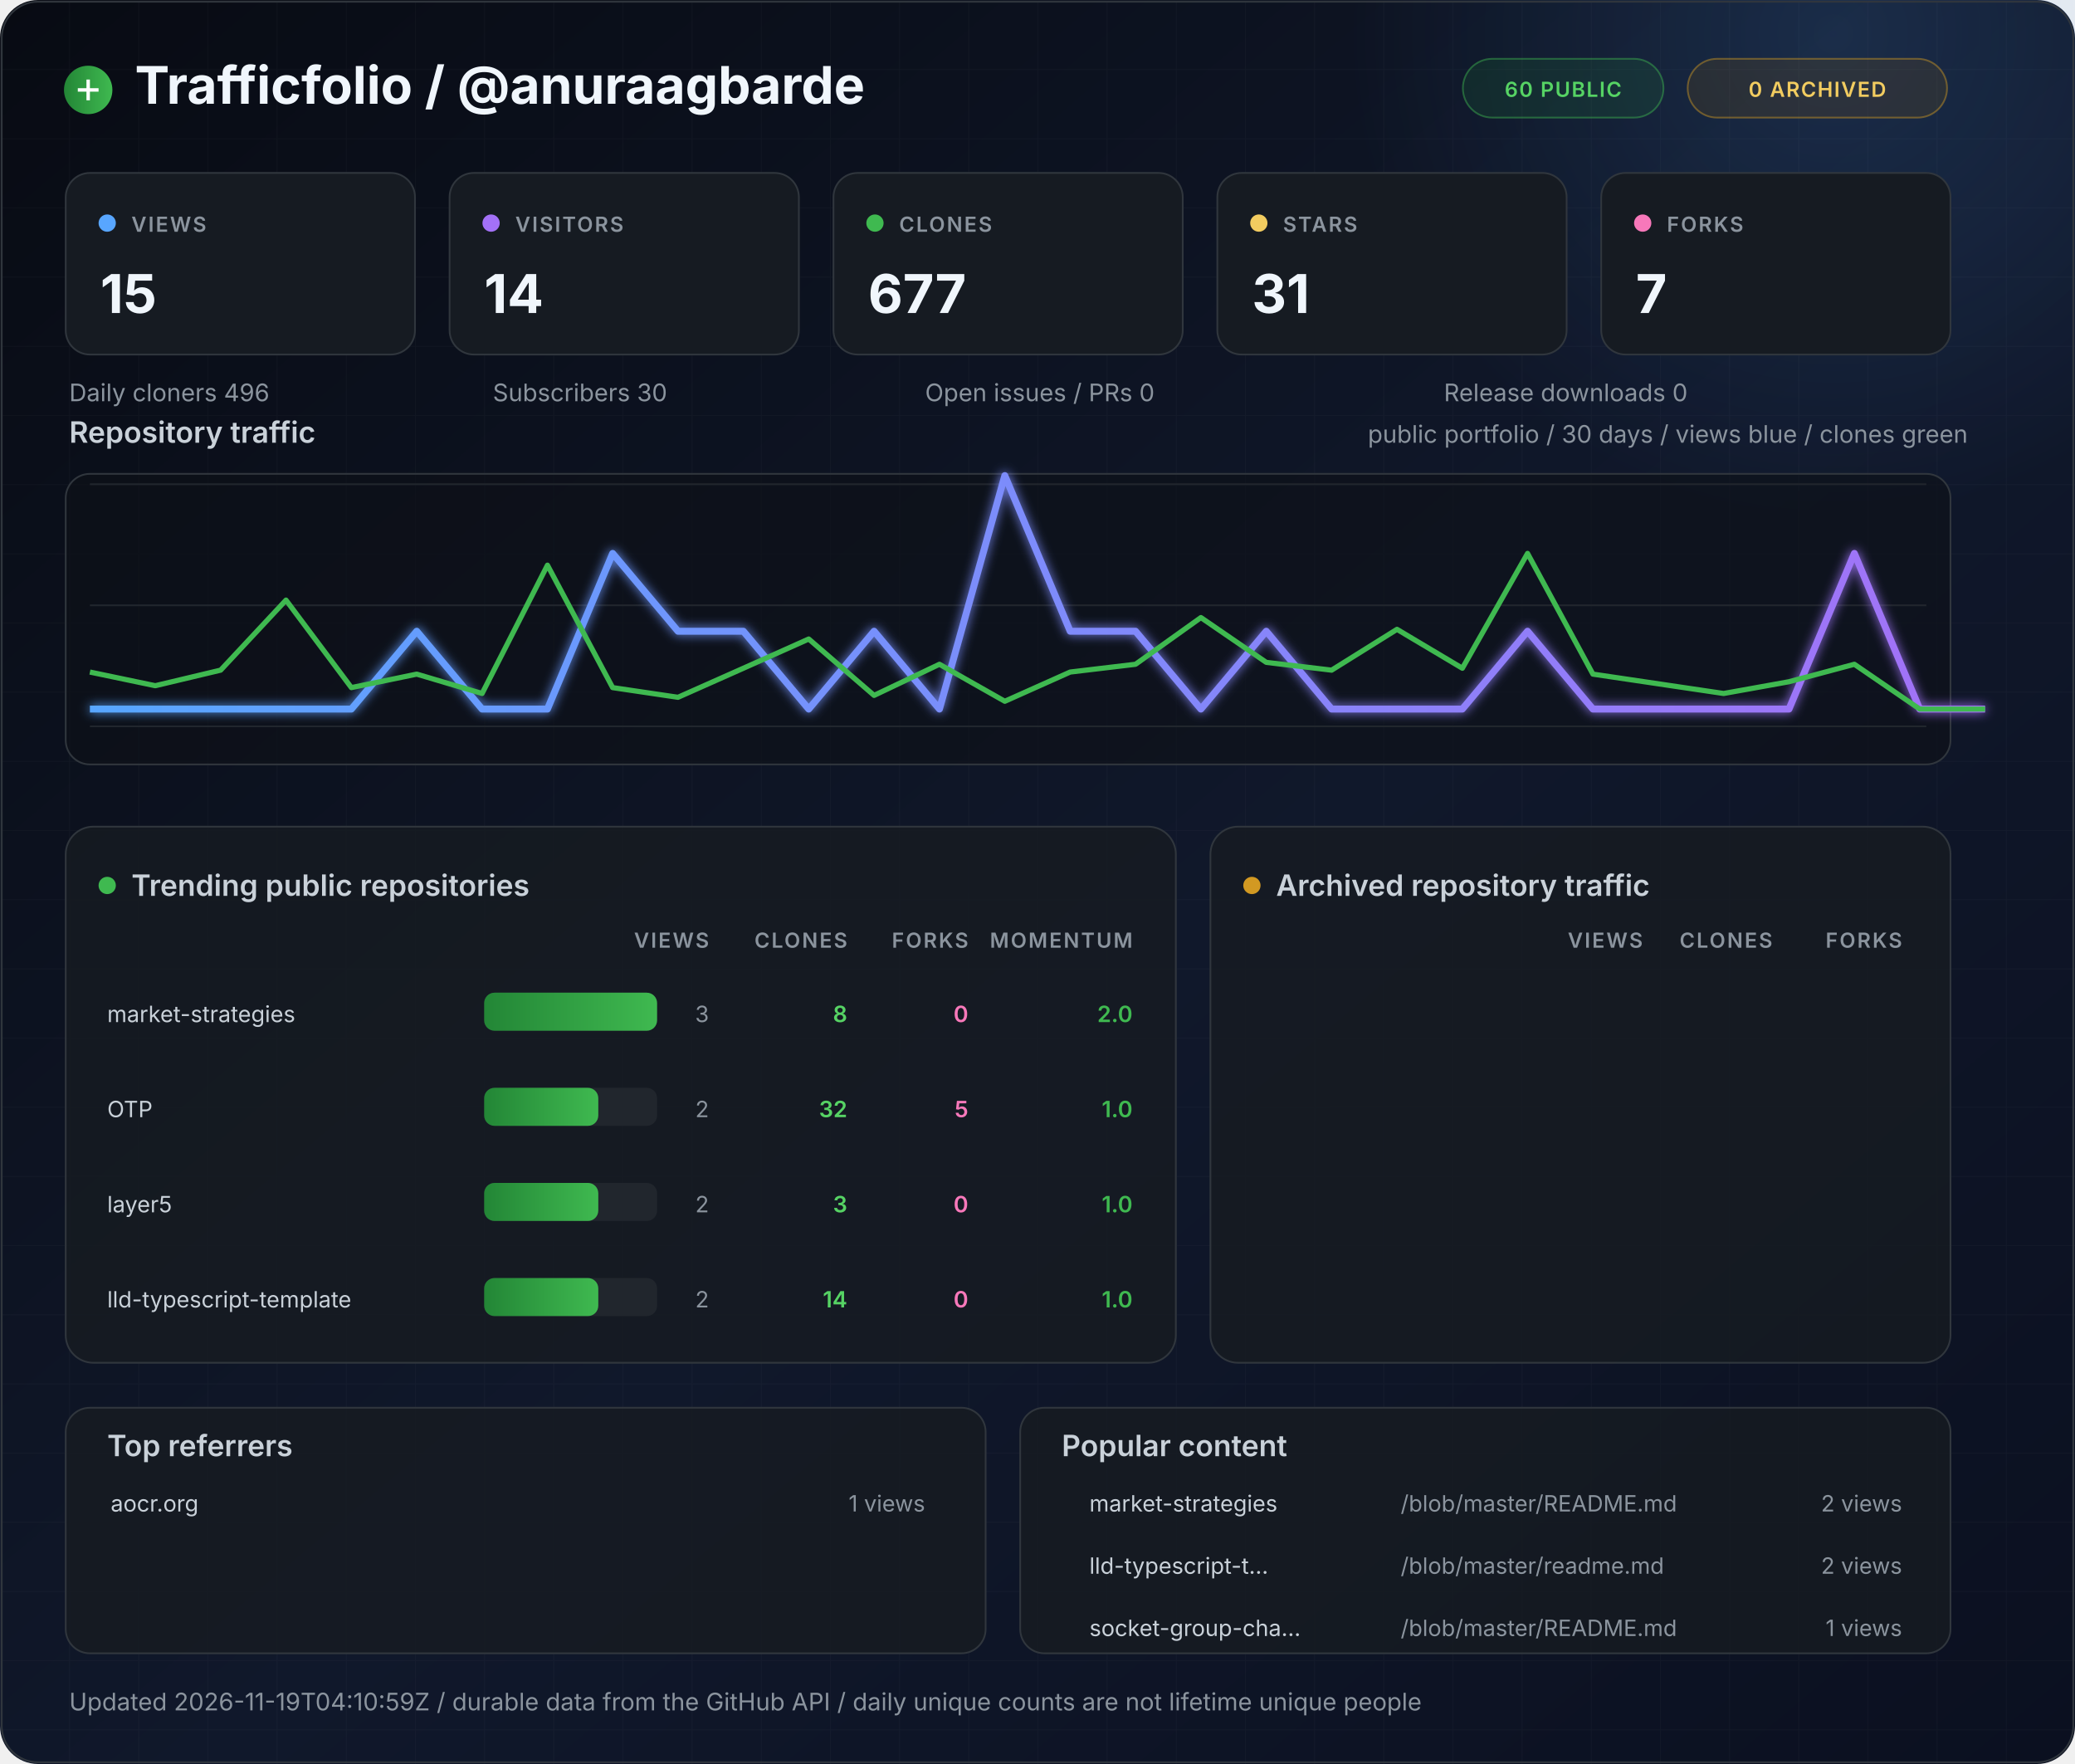
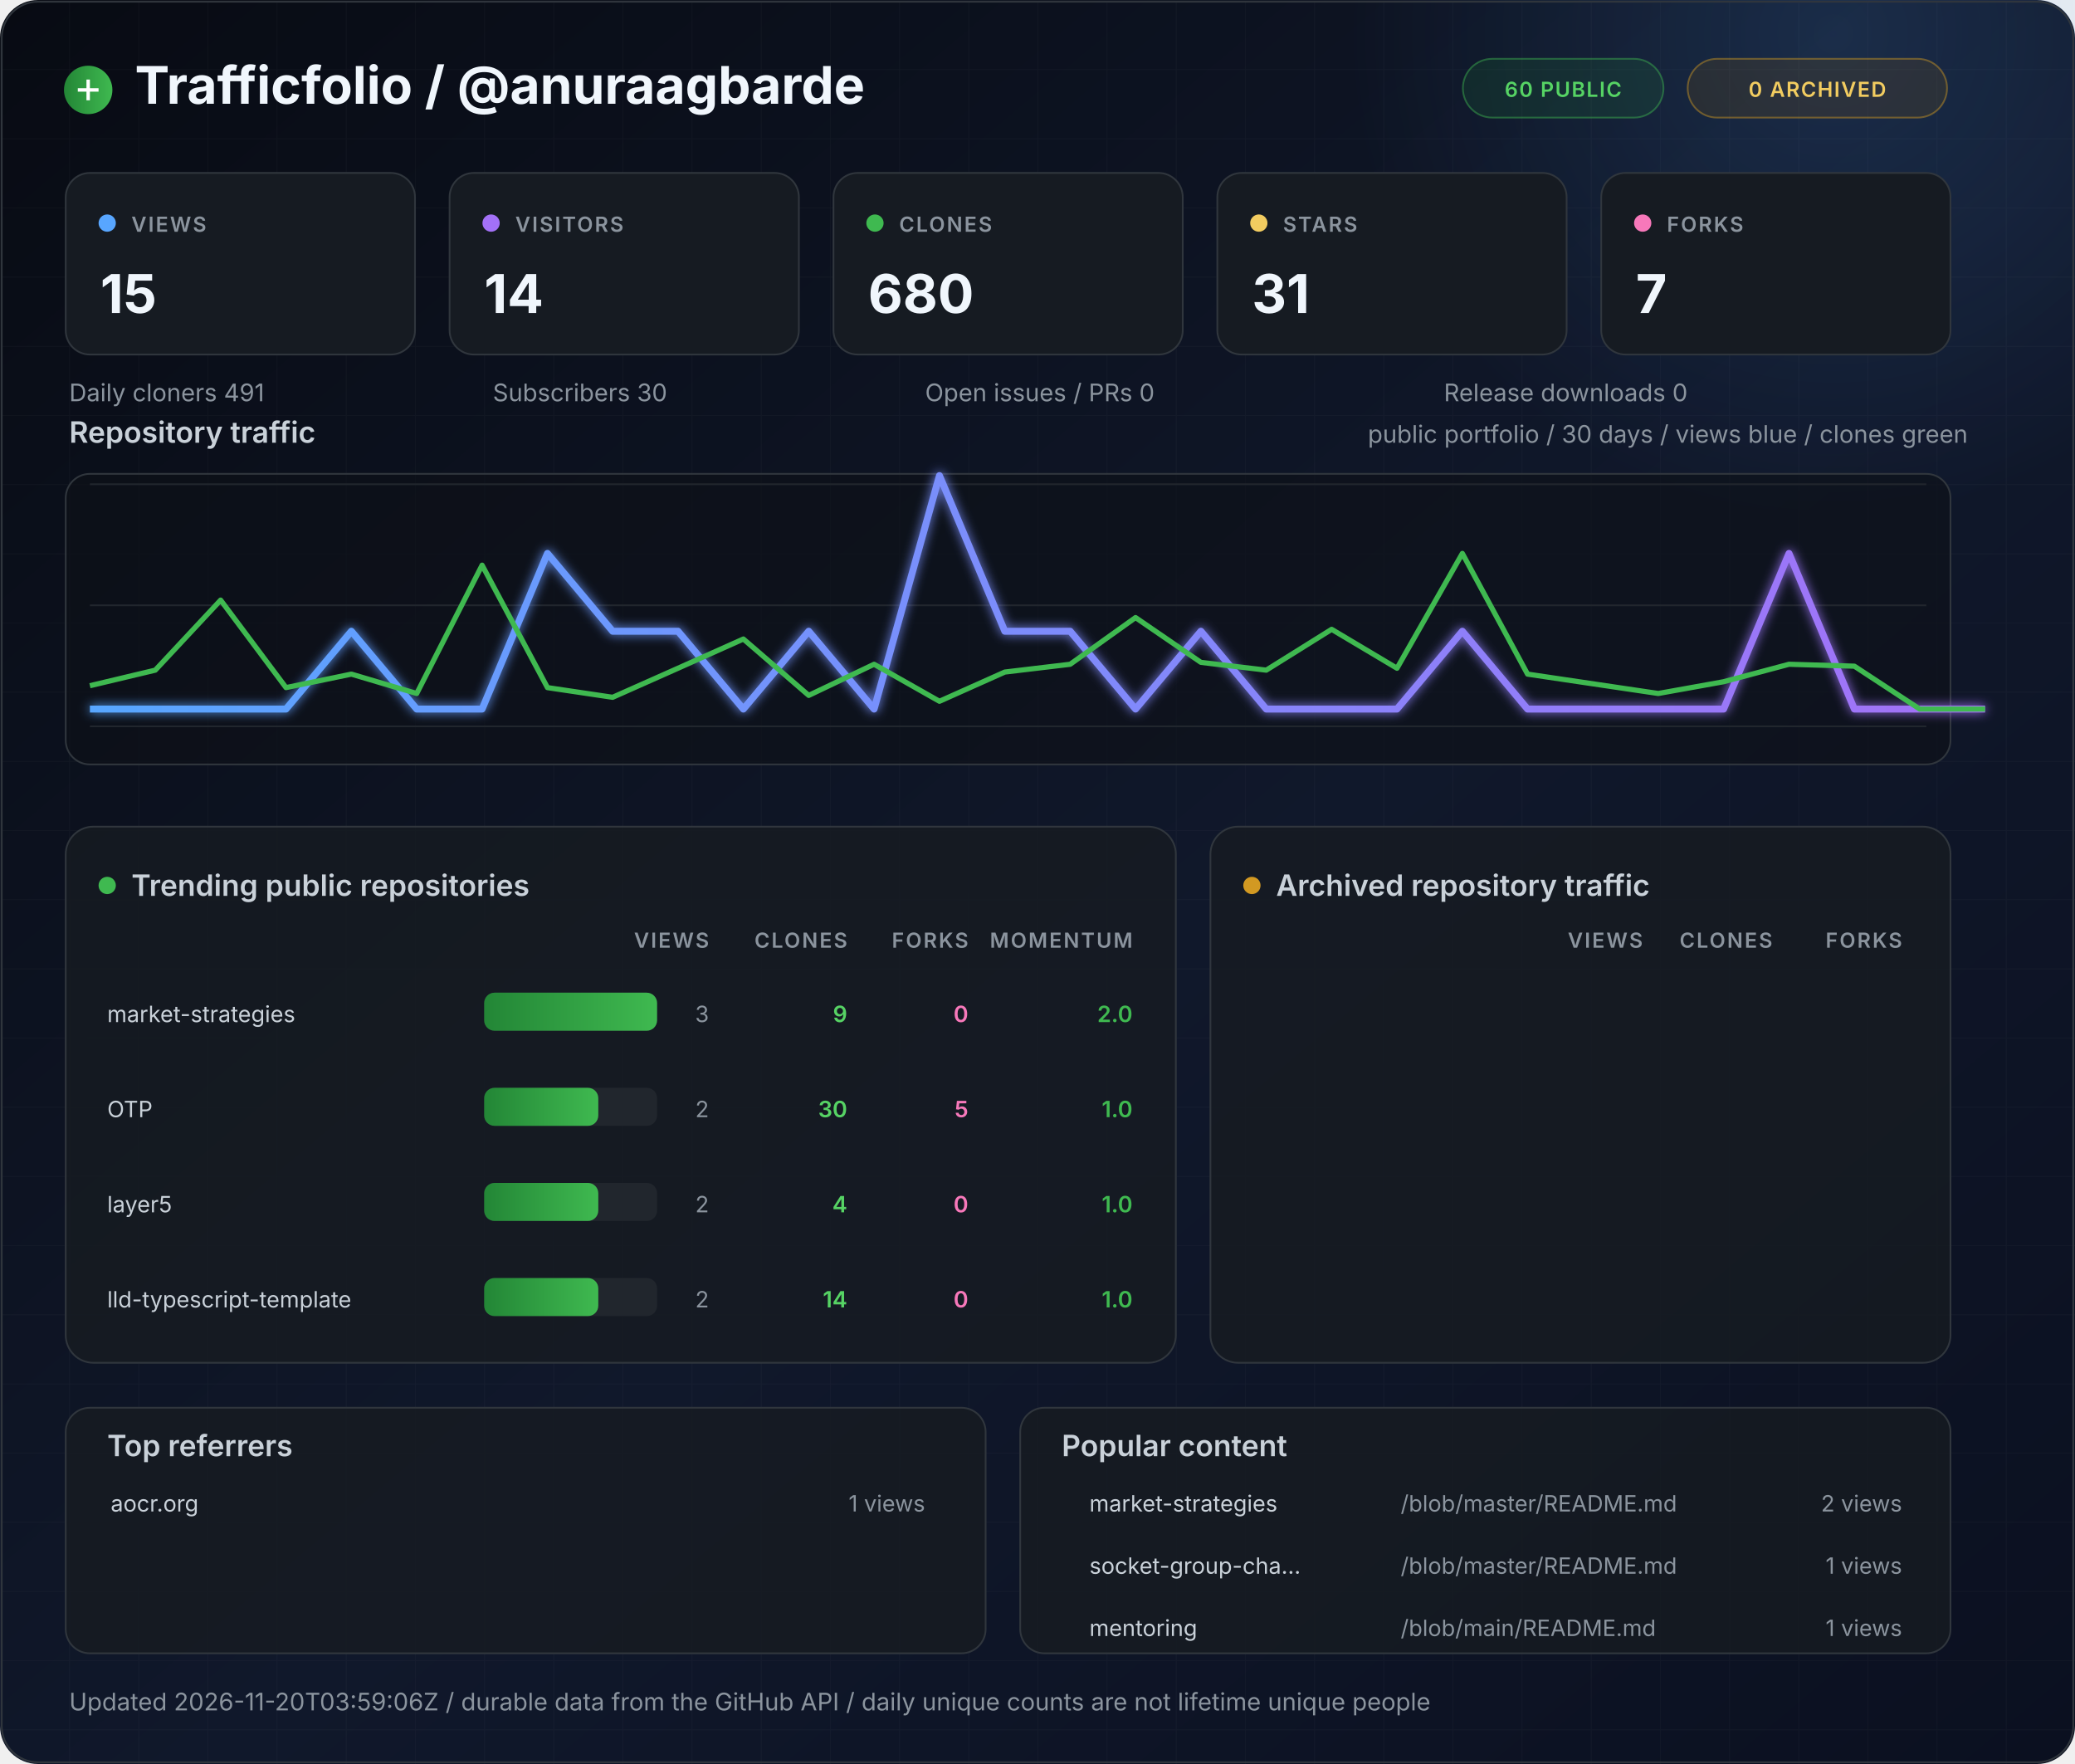
<svg xmlns="http://www.w3.org/2000/svg" width="1200" height="1020" viewBox="0 0 1200 1020" role="img" aria-label="Trafficfolio GitHub analytics dashboard for anuraagbarde">
  <defs>
    <linearGradient id="bg" x1="0" y1="0" x2="1" y2="1">
      <stop stop-color="#080b13" />
      <stop offset=".55" stop-color="#10182b" />
      <stop offset="1" stop-color="#0b1020" />
    </linearGradient>
    <linearGradient id="line" x1="0" y1="0" x2="1" y2="0">
      <stop stop-color="#58a6ff" />
      <stop offset="1" stop-color="#a371f7" />
    </linearGradient>
    <linearGradient id="bar" x1="0" y1="0" x2="1" y2="0">
      <stop stop-color="#238636" />
      <stop offset="1" stop-color="#3fb950" />
    </linearGradient>
    <linearGradient id="archiveBar" x1="0" y1="0" x2="1" y2="0">
      <stop stop-color="#9e6a03" />
      <stop offset="1" stop-color="#f2cc60" />
    </linearGradient>
    <radialGradient id="ambient">
      <stop stop-color="#58a6ff" stop-opacity=".16" />
      <stop offset="1" stop-color="#58a6ff" stop-opacity="0" />
    </radialGradient>
    <pattern id="grid" width="40" height="40" patternUnits="userSpaceOnUse">
      <path d="M40 0H0V40" fill="none" stroke="#ffffff" stroke-opacity=".025" />
    </pattern>
    <filter id="glow">
      <feGaussianBlur stdDeviation="3" result="b" />
      <feMerge>
        <feMergeNode in="b" />
        <feMergeNode in="SourceGraphic" />
      </feMerge>
    </filter>
    <style>
    .title{font:750 30px -apple-system,BlinkMacSystemFont,"Segoe UI",sans-serif;fill:#f0f6fc}
    .subtitle{font:14px -apple-system,BlinkMacSystemFont,"Segoe UI",sans-serif;fill:#8b949e}
    .label{font:600 12px -apple-system,BlinkMacSystemFont,"Segoe UI",sans-serif;fill:#8b949e;letter-spacing:1px}
    .metric{font:700 31px -apple-system,BlinkMacSystemFont,"Segoe UI",sans-serif;fill:#f0f6fc}
    .section{font:600 17px -apple-system,BlinkMacSystemFont,"Segoe UI",sans-serif;fill:#c9d1d9}
    .repo,.value,.trend,.archive,.clone,.fork{font:13px -apple-system,BlinkMacSystemFont,"Segoe UI",sans-serif;fill:#c9d1d9}
    .value{fill:#8b949e} .trend{fill:#3fb950;font-weight:600} .archive{fill:#d29922}
    .clone{fill:#56d364;font-weight:600} .fork{fill:#f778ba;font-weight:600}
    .pill{font:600 12px -apple-system,BlinkMacSystemFont,"Segoe UI",sans-serif;letter-spacing:.7px}
  </style>
  </defs>
  <rect width="1200" height="1020" rx="22" fill="url(#bg)" />
  <rect width="1200" height="1020" rx="22" fill="url(#grid)" />
  <circle cx="1060" cy="20" r="280" fill="url(#ambient)" />
  <rect x="1" y="1" width="1198" height="1018" rx="21" fill="none" stroke="#30363d" />
  <circle cx="51" cy="52" r="14" fill="url(#bar)" />
  <path d="M45 52h12M51 46v12" stroke="#fff" stroke-width="2" />
  <text x="78" y="60" class="title">Trafficfolio / @anuraagbarde</text>
  <rect x="846" y="34" width="116" height="34" rx="17" fill="#238636" fill-opacity=".16" stroke="#3fb950" stroke-opacity=".45" />
  <text x="904" y="56" text-anchor="middle" class="pill" fill="#56d364">60 PUBLIC</text>
  <rect x="976" y="34" width="150" height="34" rx="17" fill="#9e6a03" fill-opacity=".14" stroke="#d29922" stroke-opacity=".45" />
  <text x="1051" y="56" text-anchor="middle" class="pill" fill="#f2cc60">0 ARCHIVED</text>
  <rect x="38" y="100" width="202" height="105" rx="14" fill="#161b22" stroke="#30363d" />
  <circle cx="62" cy="129" r="5" fill="#58a6ff" />
  <text x="76" y="134" class="label">VIEWS</text>
  <text x="58" y="181" class="metric">15</text>
  <rect x="260" y="100" width="202" height="105" rx="14" fill="#161b22" stroke="#30363d" />
  <circle cx="284" cy="129" r="5" fill="#a371f7" />
  <text x="298" y="134" class="label">VISITORS</text>
  <text x="280" y="181" class="metric">14</text>
  <rect x="482" y="100" width="202" height="105" rx="14" fill="#161b22" stroke="#30363d" />
  <circle cx="506" cy="129" r="5" fill="#3fb950" />
  <text x="520" y="134" class="label">CLONES</text>
-   <text x="502" y="181" class="metric">677</text>
+   <text x="502" y="181" class="metric">680</text>
  <rect x="704" y="100" width="202" height="105" rx="14" fill="#161b22" stroke="#30363d" />
  <circle cx="728" cy="129" r="5" fill="#f2cc60" />
  <text x="742" y="134" class="label">STARS</text>
  <text x="724" y="181" class="metric">31</text>
  <rect x="926" y="100" width="202" height="105" rx="14" fill="#161b22" stroke="#30363d" />
  <circle cx="950" cy="129" r="5" fill="#f778ba" />
  <text x="964" y="134" class="label">FORKS</text>
  <text x="946" y="181" class="metric">7</text>
-   <text x="40" y="232" class="subtitle">Daily cloners 496</text>
+   <text x="40" y="232" class="subtitle">Daily cloners 491</text>
  <text x="285" y="232" class="subtitle">Subscribers 30</text>
  <text x="535" y="232" class="subtitle">Open issues / PRs 0</text>
  <text x="835" y="232" class="subtitle">Release downloads 0</text>
  <text x="40" y="256" class="section">Repository traffic</text>
  <text x="1138" y="256" text-anchor="end" class="subtitle">public portfolio / 30 days / views blue / clones green</text>
  <rect x="38" y="274" width="1090" height="168" rx="14" fill="#0d1117" fill-opacity=".62" stroke="#30363d" />
  <line x1="52" y1="420" x2="1114" y2="420" stroke="#21262d" />
  <line x1="52" y1="350" x2="1114" y2="350" stroke="#21262d" />
  <line x1="52" y1="280" x2="1114" y2="280" stroke="#21262d" />
-   <polyline points="52.0,410.0 89.8,410.0 127.6,410.0 165.4,410.0 203.2,410.0 241.0,365.0 278.8,410.0 316.6,410.0 354.3,320.0 392.1,365.0 429.9,365.0 467.7,410.0 505.5,365.0 543.3,410.0 581.1,275.0 618.9,365.0 656.7,365.0 694.5,410.0 732.3,365.0 770.1,410.0 807.9,410.0 845.7,410.0 883.4,365.0 921.2,410.0 959.0,410.0 996.8,410.0 1034.6,410.0 1072.4,320.0 1110.2,410.0 1148.0,410.0" fill="none" stroke="url(#line)" stroke-width="4" stroke-linejoin="round" filter="url(#glow)" />
-   <polyline points="52.0,388.6 89.8,396.5 127.6,387.5 165.4,347.0 203.2,397.6 241.0,389.8 278.8,401.0 316.6,326.8 354.3,397.6 392.1,403.2 429.9,386.4 467.7,369.5 505.5,402.1 543.3,384.1 581.1,405.5 618.9,388.6 656.7,384.1 694.5,357.1 732.3,383.0 770.1,387.5 807.9,363.9 845.7,386.4 883.4,320.0 921.2,389.8 959.0,395.4 996.8,401.0 1034.6,394.2 1072.4,384.1 1110.2,410.0 1148.0,410.0" fill="none" stroke="#3fb950" stroke-width="3" stroke-linejoin="round" />
+   <polyline points="52.0,410.0 89.8,410.0 127.6,410.0 165.4,410.0 203.2,365.0 241.0,410.0 278.8,410.0 316.6,320.0 354.3,365.0 392.1,365.0 429.9,410.0 467.7,365.0 505.5,410.0 543.3,275.0 581.1,365.0 618.9,365.0 656.7,410.0 694.5,365.0 732.3,410.0 770.1,410.0 807.9,410.0 845.7,365.0 883.4,410.0 921.2,410.0 959.0,410.0 996.8,410.0 1034.6,320.0 1072.4,410.0 1110.2,410.0 1148.0,410.0" fill="none" stroke="url(#line)" stroke-width="4" stroke-linejoin="round" filter="url(#glow)" />
+   <polyline points="52.0,396.5 89.8,387.5 127.6,347.0 165.4,397.6 203.2,389.8 241.0,401.0 278.8,326.8 316.6,397.6 354.3,403.2 392.1,386.4 429.9,369.5 467.7,402.1 505.5,384.1 543.3,405.5 581.1,388.6 618.9,384.1 656.7,357.1 694.5,383.0 732.3,387.5 770.1,363.9 807.9,386.4 845.7,320.0 883.4,389.8 921.2,395.4 959.0,401.0 996.8,394.2 1034.6,384.1 1072.4,385.2 1110.2,410.0 1148.0,410.0" fill="none" stroke="#3fb950" stroke-width="3" stroke-linejoin="round" />
  <rect x="38" y="478" width="642" height="310" rx="16" fill="#161b22" fill-opacity=".82" stroke="#30363d" />
  <circle cx="62" cy="512" r="5" fill="#3fb950" />
  <text x="76" y="518" class="section">Trending public repositories</text>
  <text x="410" y="548" text-anchor="end" class="label">VIEWS</text>
  <text x="490" y="548" text-anchor="end" class="label">CLONES</text>
  <text x="560" y="548" text-anchor="end" class="label">FORKS</text>
  <text x="655" y="548" text-anchor="end" class="label">MOMENTUM</text>
  <text x="62" y="591" class="repo">market-strategies</text>
  <rect x="280" y="574" width="100" height="22" rx="6" fill="#21262d" />
  <rect x="280" y="574" width="100" height="22" rx="6" fill="url(#bar)" />
  <text x="410" y="591" text-anchor="end" class="value">3</text>
-   <text x="490" y="591" text-anchor="end" class="clone">8</text>
+   <text x="490" y="591" text-anchor="end" class="clone">9</text>
  <text x="560" y="591" text-anchor="end" class="fork">0</text>
  <text x="655" y="591" text-anchor="end" class="trend">2.0</text>
  <text x="62" y="646" class="repo">OTP</text>
  <rect x="280" y="629" width="100" height="22" rx="6" fill="#21262d" />
  <rect x="280" y="629" width="66" height="22" rx="6" fill="url(#bar)" />
  <text x="410" y="646" text-anchor="end" class="value">2</text>
-   <text x="490" y="646" text-anchor="end" class="clone">32</text>
+   <text x="490" y="646" text-anchor="end" class="clone">30</text>
  <text x="560" y="646" text-anchor="end" class="fork">5</text>
  <text x="655" y="646" text-anchor="end" class="trend">1.0</text>
  <text x="62" y="701" class="repo">layer5</text>
  <rect x="280" y="684" width="100" height="22" rx="6" fill="#21262d" />
  <rect x="280" y="684" width="66" height="22" rx="6" fill="url(#bar)" />
  <text x="410" y="701" text-anchor="end" class="value">2</text>
-   <text x="490" y="701" text-anchor="end" class="clone">3</text>
+   <text x="490" y="701" text-anchor="end" class="clone">4</text>
  <text x="560" y="701" text-anchor="end" class="fork">0</text>
  <text x="655" y="701" text-anchor="end" class="trend">1.0</text>
  <text x="62" y="756" class="repo">lld-typescript-template</text>
  <rect x="280" y="739" width="100" height="22" rx="6" fill="#21262d" />
  <rect x="280" y="739" width="66" height="22" rx="6" fill="url(#bar)" />
  <text x="410" y="756" text-anchor="end" class="value">2</text>
  <text x="490" y="756" text-anchor="end" class="clone">14</text>
  <text x="560" y="756" text-anchor="end" class="fork">0</text>
  <text x="655" y="756" text-anchor="end" class="trend">1.0</text>
  <rect x="700" y="478" width="428" height="310" rx="16" fill="#161b22" fill-opacity=".82" stroke="#30363d" />
  <circle cx="724" cy="512" r="5" fill="#d29922" />
  <text x="738" y="518" class="section">Archived repository traffic</text>
  <text x="950" y="548" text-anchor="end" class="label">VIEWS</text>
  <text x="1025" y="548" text-anchor="end" class="label">CLONES</text>
  <text x="1100" y="548" text-anchor="end" class="label">FORKS</text>
  <rect x="38" y="814" width="532" height="142" rx="14" fill="#161b22" fill-opacity=".82" stroke="#30363d" />
  <text x="62" y="842" class="section">Top referrers</text>
  <text x="64" y="874" class="repo">aocr.org</text>
  <text x="535" y="874" text-anchor="end" class="value">1 views</text>
  <rect x="590" y="814" width="538" height="142" rx="14" fill="#161b22" fill-opacity=".82" stroke="#30363d" />
  <text x="614" y="842" class="section">Popular content</text>
  <text x="630" y="874" class="repo">market-strategies</text>
  <text x="810" y="874" class="value">/blob/master/README.md</text>
  <text x="1100" y="874" text-anchor="end" class="value">2 views</text>
-   <text x="630" y="910" class="repo">lld-typescript-t...</text>
-   <text x="810" y="910" class="value">/blob/master/readme.md</text>
-   <text x="1100" y="910" text-anchor="end" class="value">2 views</text>
-   <text x="630" y="946" class="repo">socket-group-cha...</text>
-   <text x="810" y="946" class="value">/blob/master/README.md</text>
+   <text x="630" y="910" class="repo">socket-group-cha...</text>
+   <text x="810" y="910" class="value">/blob/master/README.md</text>
+   <text x="1100" y="910" text-anchor="end" class="value">1 views</text>
+   <text x="630" y="946" class="repo">mentoring</text>
+   <text x="810" y="946" class="value">/blob/main/README.md</text>
  <text x="1100" y="946" text-anchor="end" class="value">1 views</text>
-   <text x="40" y="989" class="subtitle">Updated 2026-11-19T04:10:59Z / durable data from the GitHub API / daily unique counts are not lifetime unique people</text>
+   <text x="40" y="989" class="subtitle">Updated 2026-11-20T03:59:06Z / durable data from the GitHub API / daily unique counts are not lifetime unique people</text>
</svg>
